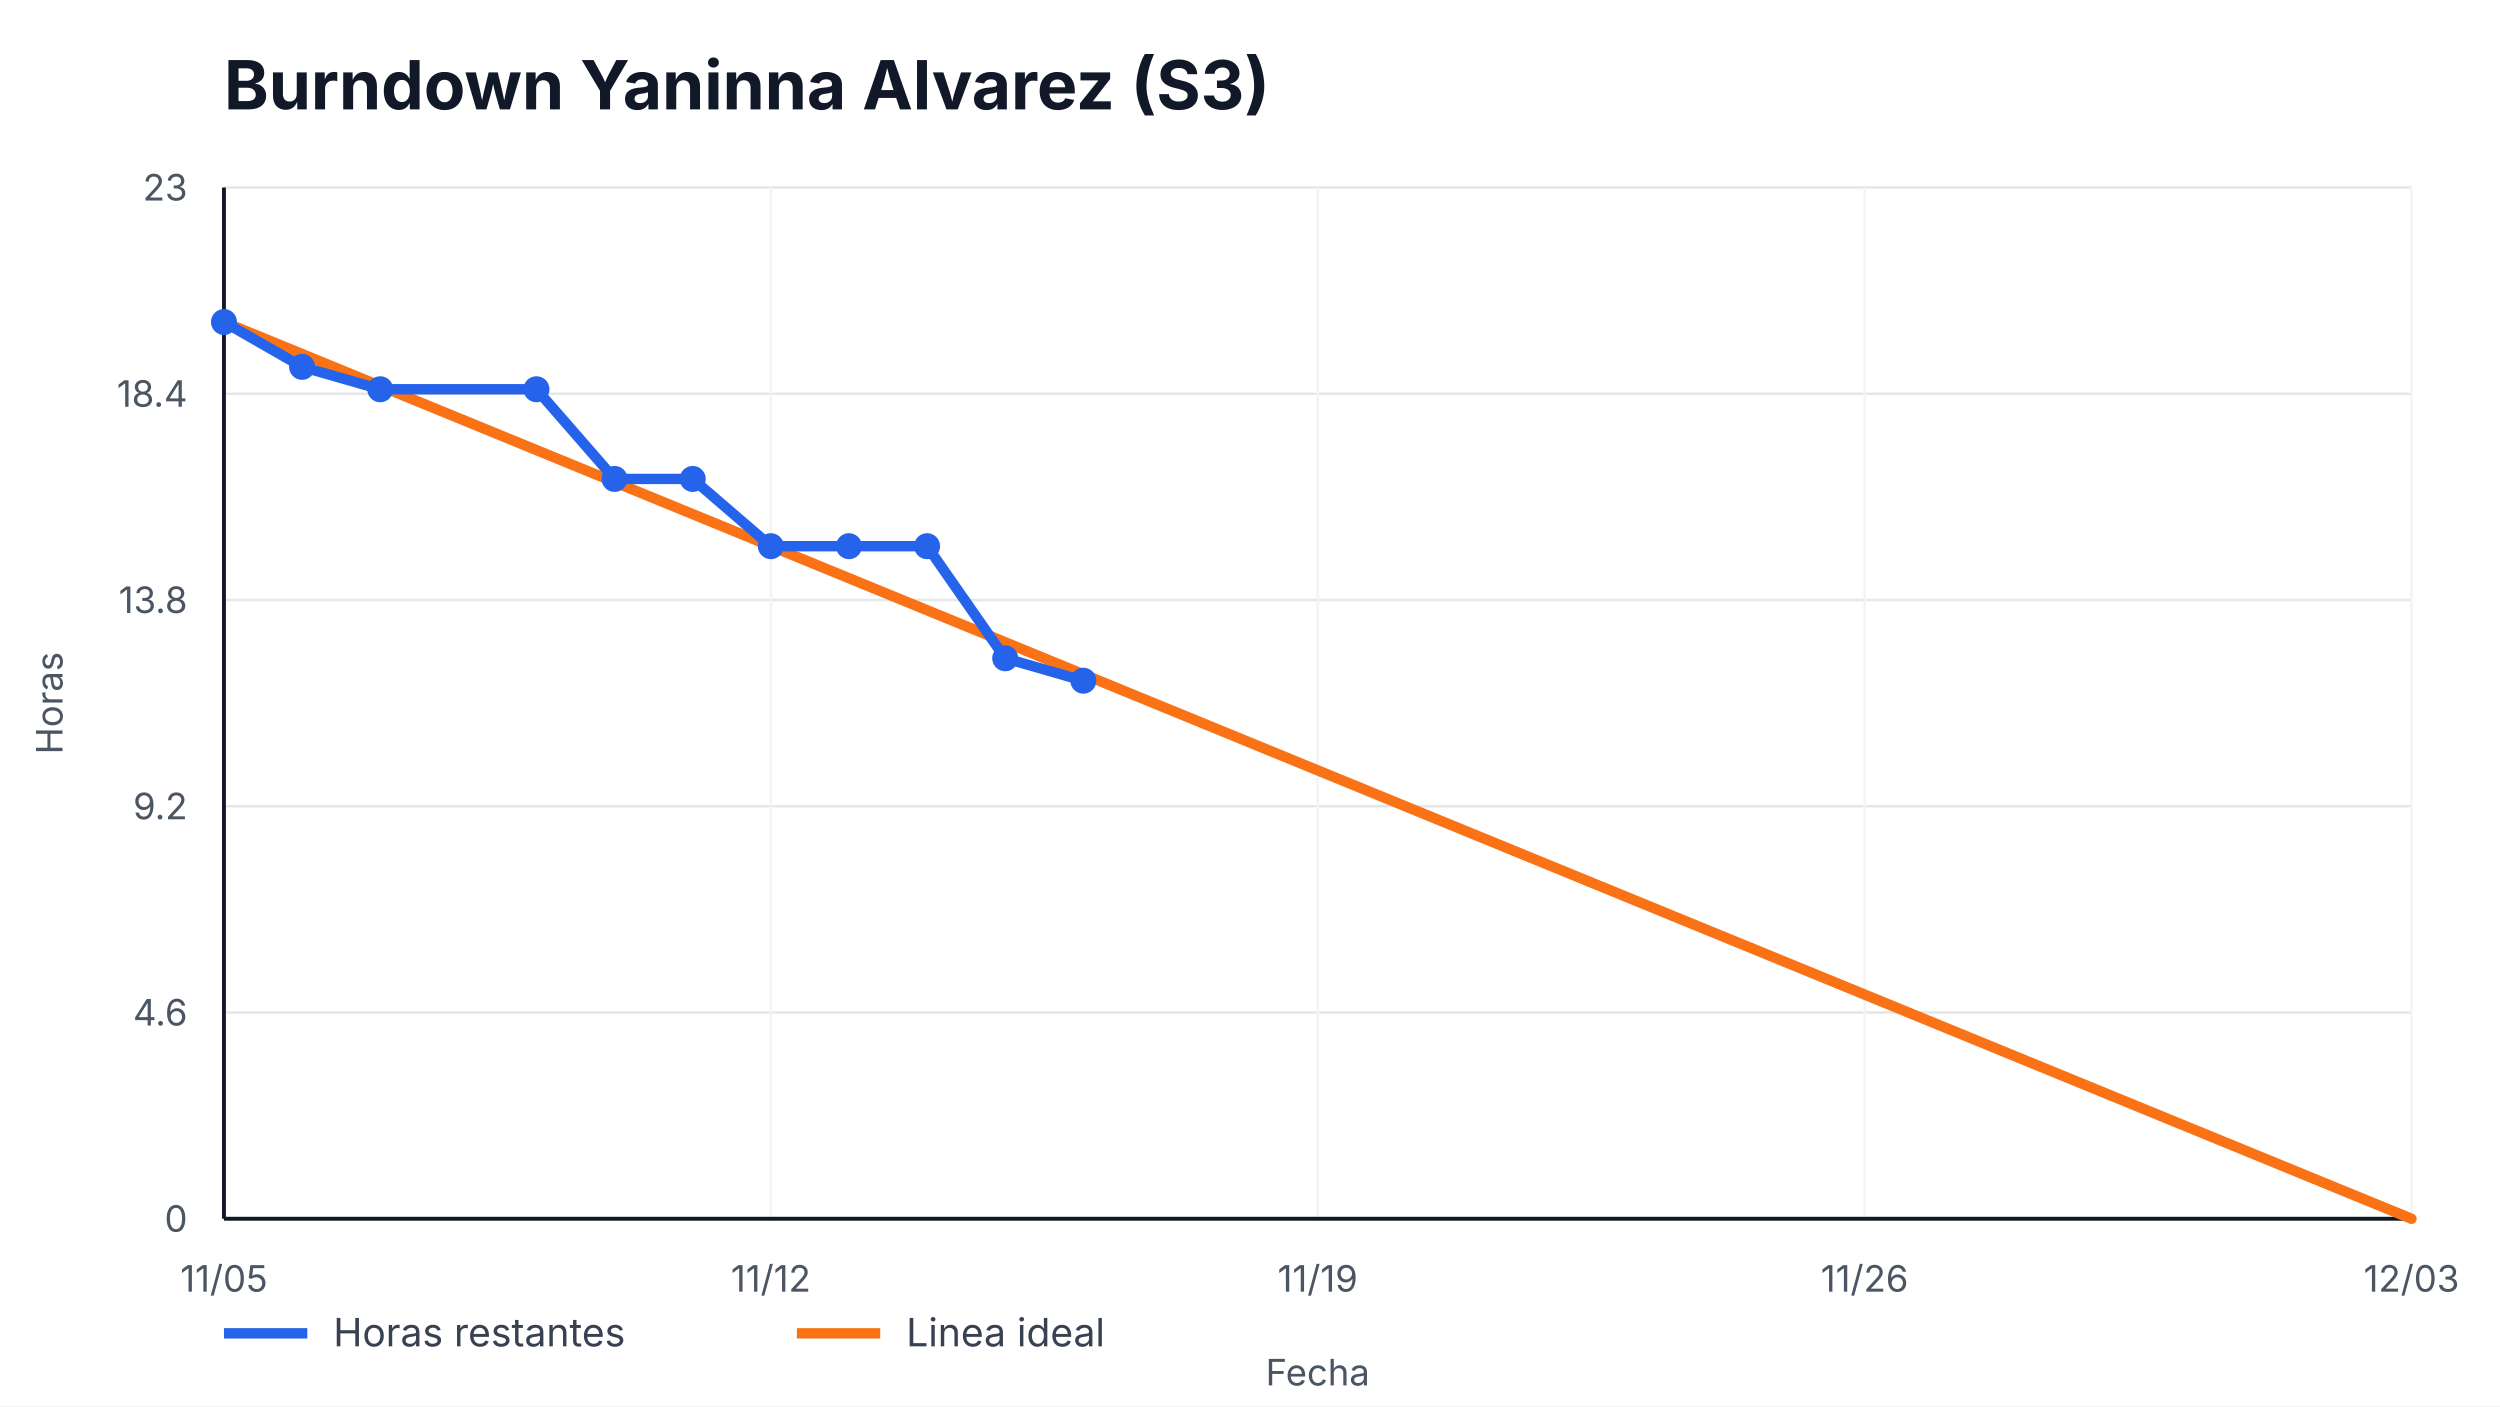
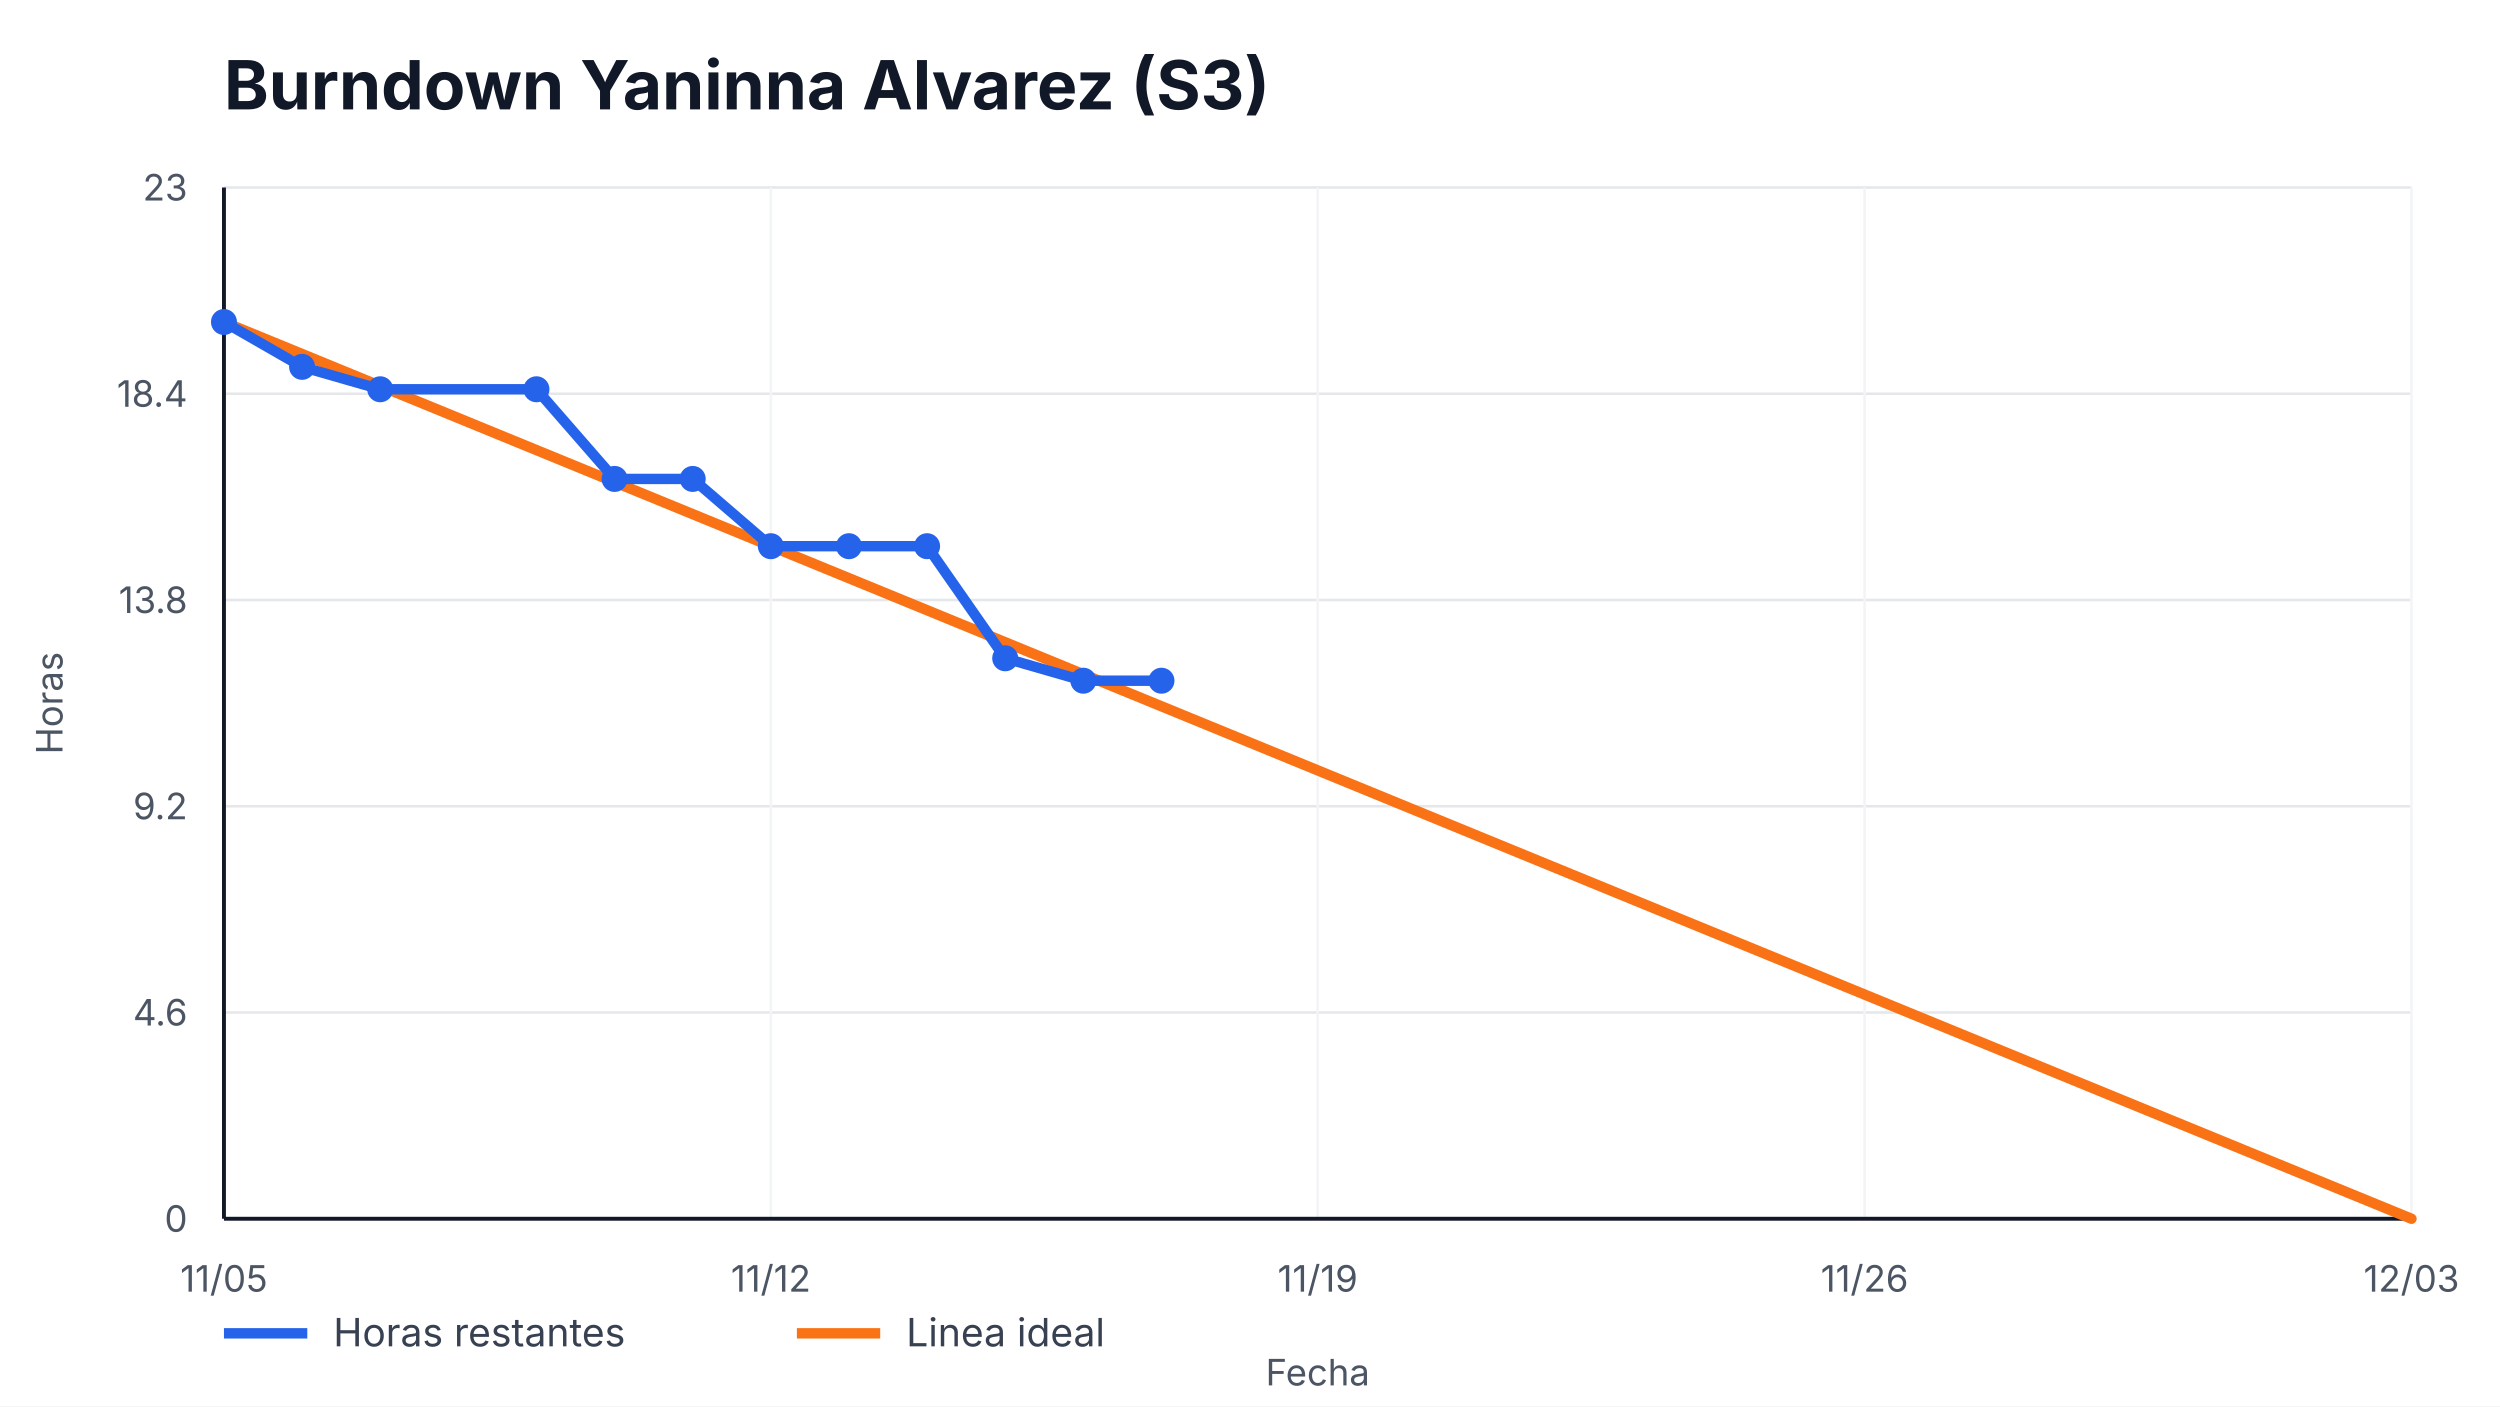
<svg xmlns="http://www.w3.org/2000/svg" width="960" height="540" viewBox="0 0 960 540" role="img" aria-label="Burndown Yaninna Alvarez (S3)">
  <style>
    text { font-family: -apple-system, BlinkMacSystemFont, "Segoe UI", sans-serif; fill: #111827; }
    .title { font-size: 26px; font-weight: 700; }
    .axis { font-size: 14px; fill: #4b5563; }
    .legend { font-size: 15px; fill: #374151; }
    .overrun { font-size: 14px; font-weight: 700; fill: #b91c1c; }
  </style>
  <rect width="100%" height="100%" fill="#ffffff" />
  <text x="86" y="42" class="title">Burndown Yaninna Alvarez (S3)</text>
  <g>
    <line x1="86" y1="468.00" x2="926" y2="468.00" stroke="#e5e7eb" />
    <line x1="86" y1="388.80" x2="926" y2="388.80" stroke="#e5e7eb" />
    <line x1="86" y1="309.60" x2="926" y2="309.60" stroke="#e5e7eb" />
    <line x1="86" y1="230.40" x2="926" y2="230.40" stroke="#e5e7eb" />
    <line x1="86" y1="151.20" x2="926" y2="151.20" stroke="#e5e7eb" />
    <line x1="86" y1="72.00" x2="926" y2="72.00" stroke="#e5e7eb" />
  </g>
  <g>
    <line x1="86.00" y1="72" x2="86.00" y2="468" stroke="#f3f4f6" />
    <text x="86.00" y="496" text-anchor="middle" class="axis">11/05</text>
    <line x1="296.00" y1="72" x2="296.00" y2="468" stroke="#f3f4f6" />
    <text x="296.00" y="496" text-anchor="middle" class="axis">11/12</text>
    <line x1="506.00" y1="72" x2="506.00" y2="468" stroke="#f3f4f6" />
    <text x="506.00" y="496" text-anchor="middle" class="axis">11/19</text>
    <line x1="716.00" y1="72" x2="716.00" y2="468" stroke="#f3f4f6" />
    <text x="716.00" y="496" text-anchor="middle" class="axis">11/26</text>
    <line x1="926.00" y1="72" x2="926.00" y2="468" stroke="#f3f4f6" />
    <text x="926.00" y="496" text-anchor="middle" class="axis">12/03</text>
  </g>
  <line x1="86" y1="468" x2="926" y2="468" stroke="#111827" stroke-width="1.5" />
  <line x1="86" y1="72" x2="86" y2="468" stroke="#111827" stroke-width="1.5" />
  <g>
    <text x="72" y="473.00" text-anchor="end" class="axis">0</text>
    <text x="72" y="393.80" text-anchor="end" class="axis">4.6</text>
    <text x="72" y="314.60" text-anchor="end" class="axis">9.2</text>
    <text x="72" y="235.40" text-anchor="end" class="axis">13.8</text>
    <text x="72" y="156.20" text-anchor="end" class="axis">18.4</text>
    <text x="72" y="77.00" text-anchor="end" class="axis">23</text>
  </g>
  <polyline points="86.00,123.65 926.00,468.00" fill="none" stroke="#f97316" stroke-width="4" stroke-linecap="round" />
-   <polyline points="86.00,123.65 116.00,140.87 146.00,149.48 206.00,149.48 236.00,183.91 266.00,183.91 296.00,209.74 326.00,209.74 356.00,209.74 386.00,252.78 416.00,261.39" fill="none" stroke="#2563eb" stroke-width="4" stroke-linecap="round" stroke-linejoin="round" />
+   <polyline points="86.00,123.65 116.00,140.87 146.00,149.48 206.00,149.48 236.00,183.91 266.00,183.91 296.00,209.74 326.00,209.74 356.00,209.74 386.00,252.78 416.00,261.39 446.00,261.39" fill="none" stroke="#2563eb" stroke-width="4" stroke-linecap="round" stroke-linejoin="round" />
  <g>
    <circle cx="86.00" cy="123.65" r="5" fill="#2563eb" />
    <circle cx="116.00" cy="140.87" r="5" fill="#2563eb" />
    <circle cx="146.00" cy="149.48" r="5" fill="#2563eb" />
    <circle cx="206.00" cy="149.48" r="5" fill="#2563eb" />
    <circle cx="236.00" cy="183.91" r="5" fill="#2563eb" />
    <circle cx="266.00" cy="183.91" r="5" fill="#2563eb" />
    <circle cx="296.00" cy="209.74" r="5" fill="#2563eb" />
    <circle cx="326.00" cy="209.74" r="5" fill="#2563eb" />
    <circle cx="356.00" cy="209.74" r="5" fill="#2563eb" />
    <circle cx="386.00" cy="252.78" r="5" fill="#2563eb" />
    <circle cx="416.00" cy="261.39" r="5" fill="#2563eb" />
+     <circle cx="446.00" cy="261.39" r="5" fill="#2563eb" />
  </g>
  <line x1="86" y1="512" x2="118" y2="512" stroke="#2563eb" stroke-width="4" />
  <text x="128" y="517" class="legend">Horas restantes</text>
  <line x1="306" y1="512" x2="338" y2="512" stroke="#f97316" stroke-width="4" />
  <text x="348" y="517" class="legend">Linea ideal</text>
  <text x="506.0" y="532" text-anchor="middle" class="axis">Fecha</text>
  <text x="24" y="270.0" transform="rotate(-90 24,270.0)" text-anchor="middle" class="axis">Horas</text>
</svg>
